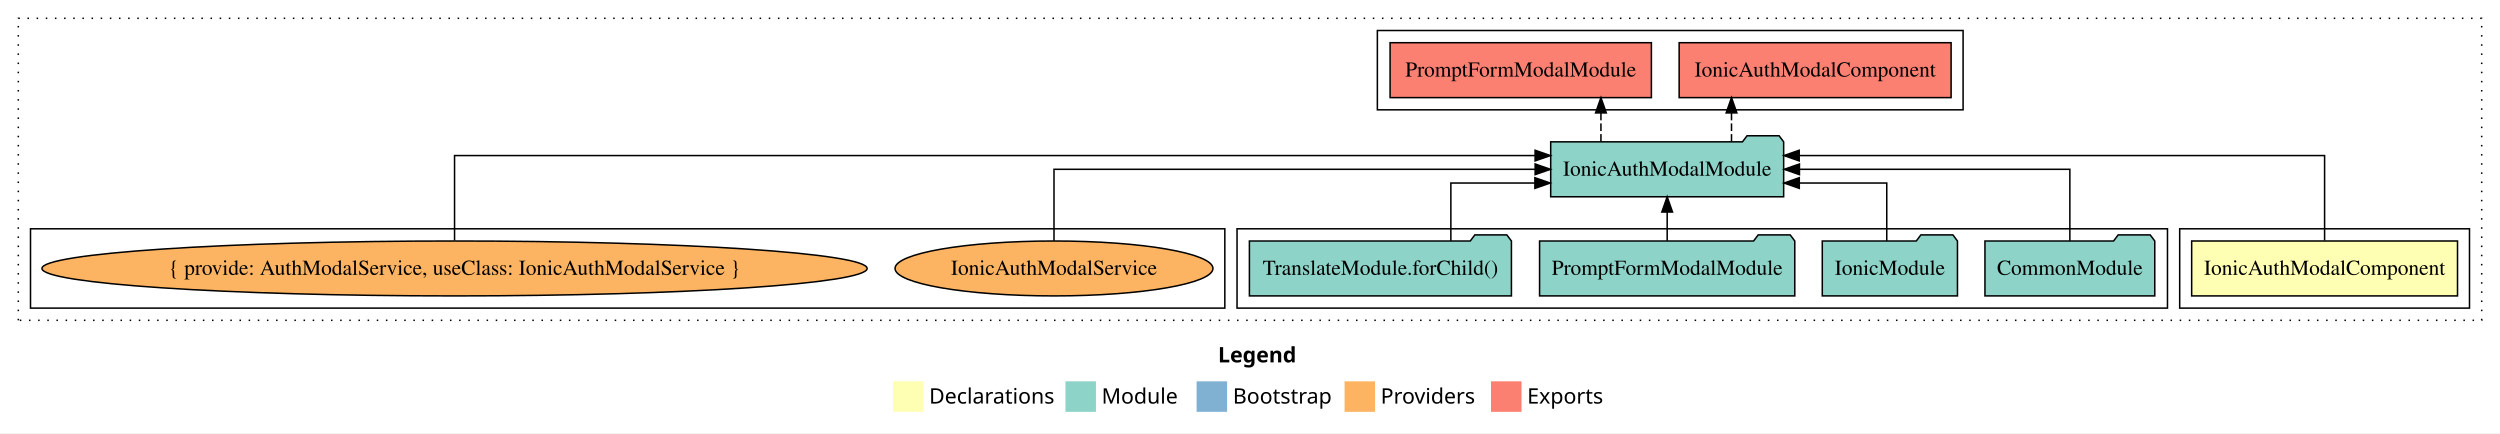
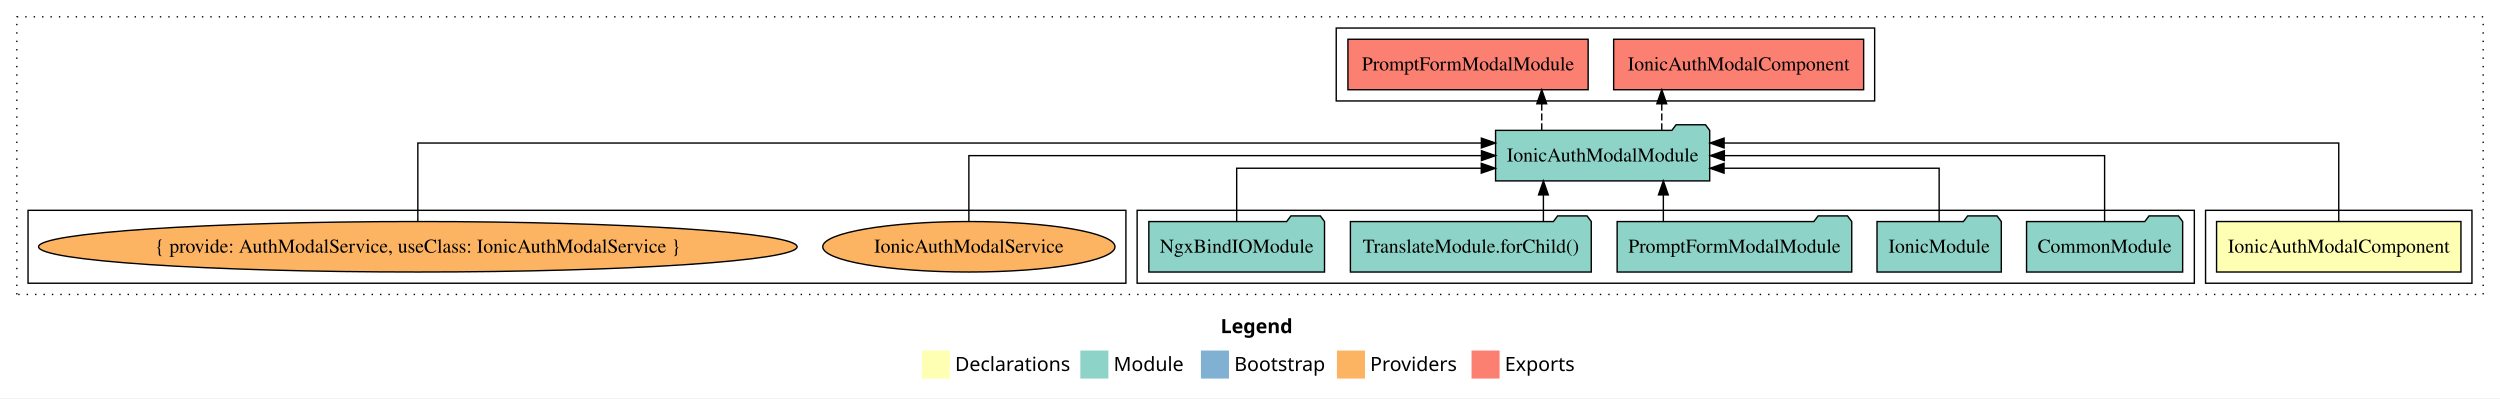
- <svg xmlns="http://www.w3.org/2000/svg" width="1639pt" height="284pt" viewBox="0.00 0.00 1639.00 284.00">
+ <svg xmlns="http://www.w3.org/2000/svg" width="1783pt" height="284pt" viewBox="0.00 0.00 1783.00 284.00">
  <g id="graph0" class="graph" transform="scale(1 1) rotate(0) translate(4 280)">
-     <polygon fill="#ffffff" stroke="transparent" points="-4,4 -4,-280 1635,-280 1635,4 -4,4" />
-     <text text-anchor="start" x="794.509" y="-42.4" font-family="sans-serif" font-weight="bold" font-size="14.00" fill="#000000">Legend</text>
-     <polygon fill="#ffffb3" stroke="transparent" points="581.5,-10 581.5,-30 601.5,-30 601.5,-10 581.5,-10" />
-     <text text-anchor="start" x="605.129" y="-15.4" font-family="sans-serif" font-size="14.00" fill="#000000">  Declarations</text>
-     <polygon fill="#8dd3c7" stroke="transparent" points="694.5,-10 694.5,-30 714.5,-30 714.5,-10 694.5,-10" />
-     <text text-anchor="start" x="718.225" y="-15.4" font-family="sans-serif" font-size="14.00" fill="#000000">  Module</text>
-     <polygon fill="#80b1d3" stroke="transparent" points="780.5,-10 780.5,-30 800.5,-30 800.5,-10 780.5,-10" />
-     <text text-anchor="start" x="804.281" y="-15.4" font-family="sans-serif" font-size="14.00" fill="#000000">  Bootstrap</text>
-     <polygon fill="#fdb462" stroke="transparent" points="877.5,-10 877.5,-30 897.5,-30 897.5,-10 877.5,-10" />
-     <text text-anchor="start" x="901.173" y="-15.4" font-family="sans-serif" font-size="14.00" fill="#000000">  Providers</text>
-     <polygon fill="#fb8072" stroke="transparent" points="973.5,-10 973.5,-30 993.5,-30 993.5,-10 973.5,-10" />
-     <text text-anchor="start" x="997.226" y="-15.4" font-family="sans-serif" font-size="14.00" fill="#000000">  Exports</text>
+     <polygon fill="#ffffff" stroke="transparent" points="-4,4 -4,-280 1779,-280 1779,4 -4,4" />
+     <text text-anchor="start" x="866.509" y="-42.4" font-family="sans-serif" font-weight="bold" font-size="14.00" fill="#000000">Legend</text>
+     <polygon fill="#ffffb3" stroke="transparent" points="653.5,-10 653.5,-30 673.5,-30 673.5,-10 653.5,-10" />
+     <text text-anchor="start" x="677.129" y="-15.4" font-family="sans-serif" font-size="14.00" fill="#000000">  Declarations</text>
+     <polygon fill="#8dd3c7" stroke="transparent" points="766.5,-10 766.5,-30 786.5,-30 786.5,-10 766.5,-10" />
+     <text text-anchor="start" x="790.225" y="-15.4" font-family="sans-serif" font-size="14.00" fill="#000000">  Module</text>
+     <polygon fill="#80b1d3" stroke="transparent" points="852.5,-10 852.5,-30 872.5,-30 872.5,-10 852.5,-10" />
+     <text text-anchor="start" x="876.281" y="-15.4" font-family="sans-serif" font-size="14.00" fill="#000000">  Bootstrap</text>
+     <polygon fill="#fdb462" stroke="transparent" points="949.5,-10 949.5,-30 969.5,-30 969.5,-10 949.5,-10" />
+     <text text-anchor="start" x="973.173" y="-15.4" font-family="sans-serif" font-size="14.00" fill="#000000">  Providers</text>
+     <polygon fill="#fb8072" stroke="transparent" points="1045.5,-10 1045.5,-30 1065.5,-30 1065.5,-10 1045.5,-10" />
+     <text text-anchor="start" x="1069.226" y="-15.4" font-family="sans-serif" font-size="14.00" fill="#000000">  Exports</text>
    <g id="clust1" class="cluster">
-       <polygon fill="none" stroke="#000000" stroke-dasharray="1,5" points="8,-70 8,-268 1623,-268 1623,-70 8,-70" />
+       <polygon fill="none" stroke="#000000" stroke-dasharray="1,5" points="8,-70 8,-268 1767,-268 1767,-70 8,-70" />
    </g>
    <g id="clust2" class="cluster">
-       <polygon fill="none" stroke="#000000" points="1425,-78 1425,-130 1615,-130 1615,-78 1425,-78" />
+       <polygon fill="none" stroke="#000000" points="1569,-78 1569,-130 1759,-130 1759,-78 1569,-78" />
    </g>
    <g id="clust4" class="cluster">
-       <polygon fill="none" stroke="#000000" points="807,-78 807,-130 1417,-130 1417,-78 807,-78" />
+       <polygon fill="none" stroke="#000000" points="807,-78 807,-130 1561,-130 1561,-78 807,-78" />
    </g>
    <g id="clust5" class="cluster">
-       <polygon fill="none" stroke="#000000" points="899,-208 899,-260 1283,-260 1283,-208 899,-208" />
+       <polygon fill="none" stroke="#000000" points="949,-208 949,-260 1333,-260 1333,-208 949,-208" />
    </g>
    <g id="clust7" class="cluster">
      <polygon fill="none" stroke="#000000" points="16,-78 16,-130 799,-130 799,-78 16,-78" />
    </g>
    <g id="node1" class="node">
-       <polygon fill="#ffffb3" stroke="#000000" points="1607.146,-122 1432.854,-122 1432.854,-86 1607.146,-86 1607.146,-122" />
-       <text text-anchor="middle" x="1520" y="-99.8" font-family="Times,serif" font-size="14.00" fill="#000000">IonicAuthModalComponent</text>
+       <polygon fill="#ffffb3" stroke="#000000" points="1751.146,-122 1576.854,-122 1576.854,-86 1751.146,-86 1751.146,-122" />
+       <text text-anchor="middle" x="1664" y="-99.8" font-family="Times,serif" font-size="14.00" fill="#000000">IonicAuthModalComponent</text>
    </g>
    <g id="node2" class="node">
-       <polygon fill="#8dd3c7" stroke="#000000" points="1165.363,-187 1162.363,-191 1141.363,-191 1138.363,-187 1012.637,-187 1012.637,-151 1165.363,-151 1165.363,-187" />
-       <text text-anchor="middle" x="1089" y="-164.8" font-family="Times,serif" font-size="14.00" fill="#000000">IonicAuthModalModule</text>
+       <polygon fill="#8dd3c7" stroke="#000000" points="1215.363,-187 1212.363,-191 1191.363,-191 1188.363,-187 1062.637,-187 1062.637,-151 1215.363,-151 1215.363,-187" />
+       <text text-anchor="middle" x="1139" y="-164.8" font-family="Times,serif" font-size="14.00" fill="#000000">IonicAuthModalModule</text>
    </g>
    <g id="edge1" class="edge">
-       <path fill="none" stroke="#000000" d="M1520,-122.292C1520,-144.206 1520,-178 1520,-178 1520,-178 1175.557,-178 1175.557,-178" />
-       <polygon fill="#000000" stroke="#000000" points="1175.558,-174.5 1165.557,-178 1175.557,-181.5 1175.558,-174.5" />
+       <path fill="none" stroke="#000000" d="M1664,-122.292C1664,-144.206 1664,-178 1664,-178 1664,-178 1225.62,-178 1225.62,-178" />
+       <polygon fill="#000000" stroke="#000000" points="1225.62,-174.5 1215.62,-178 1225.62,-181.5 1225.62,-174.5" />
+     </g>
+     <g id="node8" class="node">
+       <polygon fill="#fb8072" stroke="#000000" points="1325.145,-252 1146.855,-252 1146.855,-216 1325.145,-216 1325.145,-252" />
+       <text text-anchor="middle" x="1236" y="-229.8" font-family="Times,serif" font-size="14.00" fill="#000000">IonicAuthModalComponent </text>
+     </g>
+     <g id="edge7" class="edge">
+       <path fill="none" stroke="#000000" stroke-dasharray="5,2" d="M1181.179,-187.106C1181.179,-187.106 1181.179,-205.991 1181.179,-205.991" />
+       <polygon fill="#000000" stroke="#000000" points="1177.679,-205.991 1181.179,-215.991 1184.679,-205.991 1177.679,-205.991" />
+     </g>
+     <g id="node9" class="node">
+       <polygon fill="#fb8072" stroke="#000000" points="1128.658,-252 957.342,-252 957.342,-216 1128.658,-216 1128.658,-252" />
+       <text text-anchor="middle" x="1043" y="-229.8" font-family="Times,serif" font-size="14.00" fill="#000000">PromptFormModalModule </text>
+     </g>
+     <g id="edge8" class="edge">
+       <path fill="none" stroke="#000000" stroke-dasharray="5,2" d="M1095.574,-187.106C1095.574,-187.106 1095.574,-205.991 1095.574,-205.991" />
+       <polygon fill="#000000" stroke="#000000" points="1092.074,-205.991 1095.574,-215.991 1099.074,-205.991 1092.074,-205.991" />
+     </g>
+     <g id="node3" class="node">
+       <polygon fill="#8dd3c7" stroke="#000000" points="1552.668,-122 1549.668,-126 1528.668,-126 1525.668,-122 1441.332,-122 1441.332,-86 1552.668,-86 1552.668,-122" />
+       <text text-anchor="middle" x="1497" y="-99.8" font-family="Times,serif" font-size="14.00" fill="#000000">CommonModule</text>
+     </g>
+     <g id="edge2" class="edge">
+       <path fill="none" stroke="#000000" d="M1497,-122.106C1497,-141.339 1497,-169 1497,-169 1497,-169 1225.8,-169 1225.8,-169" />
+       <polygon fill="#000000" stroke="#000000" points="1225.8,-165.5 1215.8,-169 1225.8,-172.5 1225.8,-165.5" />
+     </g>
+     <g id="node4" class="node">
+       <polygon fill="#8dd3c7" stroke="#000000" points="1423.316,-122 1420.316,-126 1399.316,-126 1396.316,-122 1334.684,-122 1334.684,-86 1423.316,-86 1423.316,-122" />
+       <text text-anchor="middle" x="1379" y="-99.8" font-family="Times,serif" font-size="14.00" fill="#000000">IonicModule</text>
+     </g>
+     <g id="edge3" class="edge">
+       <path fill="none" stroke="#000000" d="M1379,-122.027C1379,-138.398 1379,-160 1379,-160 1379,-160 1225.597,-160 1225.597,-160" />
+       <polygon fill="#000000" stroke="#000000" points="1225.597,-156.5 1215.597,-160 1225.597,-163.5 1225.597,-156.5" />
+     </g>
+     <g id="node5" class="node">
+       <polygon fill="#8dd3c7" stroke="#000000" points="1316.658,-122 1313.658,-126 1292.658,-126 1289.658,-122 1149.342,-122 1149.342,-86 1316.658,-86 1316.658,-122" />
+       <text text-anchor="middle" x="1233" y="-99.8" font-family="Times,serif" font-size="14.00" fill="#000000">PromptFormModalModule</text>
+     </g>
+     <g id="edge4" class="edge">
+       <path fill="none" stroke="#000000" d="M1182.301,-122.106C1182.301,-122.106 1182.301,-140.991 1182.301,-140.991" />
+       <polygon fill="#000000" stroke="#000000" points="1178.801,-140.991 1182.301,-150.991 1185.801,-140.991 1178.801,-140.991" />
+     </g>
+     <g id="node6" class="node">
+       <polygon fill="#8dd3c7" stroke="#000000" points="1130.893,-122 1127.893,-126 1106.893,-126 1103.893,-122 959.107,-122 959.107,-86 1130.893,-86 1130.893,-122" />
+       <text text-anchor="middle" x="1045" y="-99.8" font-family="Times,serif" font-size="14.00" fill="#000000">TranslateModule.forChild()</text>
+     </g>
+     <g id="edge5" class="edge">
+       <path fill="none" stroke="#000000" d="M1096.758,-122.106C1096.758,-122.106 1096.758,-140.991 1096.758,-140.991" />
+       <polygon fill="#000000" stroke="#000000" points="1093.258,-140.991 1096.758,-150.991 1100.258,-140.991 1093.258,-140.991" />
    </g>
    <g id="node7" class="node">
-       <polygon fill="#fb8072" stroke="#000000" points="1275.145,-252 1096.855,-252 1096.855,-216 1275.145,-216 1275.145,-252" />
-       <text text-anchor="middle" x="1186" y="-229.8" font-family="Times,serif" font-size="14.00" fill="#000000">IonicAuthModalComponent </text>
+       <polygon fill="#8dd3c7" stroke="#000000" points="940.651,-122 937.651,-126 916.651,-126 913.651,-122 815.349,-122 815.349,-86 940.651,-86 940.651,-122" />
+       <text text-anchor="middle" x="878" y="-99.8" font-family="Times,serif" font-size="14.00" fill="#000000">NgxBindIOModule</text>
    </g>
    <g id="edge6" class="edge">
-       <path fill="none" stroke="#000000" stroke-dasharray="5,2" d="M1131.179,-187.106C1131.179,-187.106 1131.179,-205.991 1131.179,-205.991" />
-       <polygon fill="#000000" stroke="#000000" points="1127.679,-205.991 1131.179,-215.991 1134.679,-205.991 1127.679,-205.991" />
+       <path fill="none" stroke="#000000" d="M878,-122.027C878,-138.398 878,-160 878,-160 878,-160 1052.455,-160 1052.455,-160" />
+       <polygon fill="#000000" stroke="#000000" points="1052.455,-163.5 1062.455,-160 1052.455,-156.5 1052.455,-163.5" />
    </g>
-     <g id="node8" class="node">
-       <polygon fill="#fb8072" stroke="#000000" points="1078.658,-252 907.342,-252 907.342,-216 1078.658,-216 1078.658,-252" />
-       <text text-anchor="middle" x="993" y="-229.8" font-family="Times,serif" font-size="14.00" fill="#000000">PromptFormModalModule </text>
-     </g>
-     <g id="edge7" class="edge">
-       <path fill="none" stroke="#000000" stroke-dasharray="5,2" d="M1045.574,-187.106C1045.574,-187.106 1045.574,-205.991 1045.574,-205.991" />
-       <polygon fill="#000000" stroke="#000000" points="1042.074,-205.991 1045.574,-215.991 1049.074,-205.991 1042.074,-205.991" />
-     </g>
-     <g id="node3" class="node">
-       <polygon fill="#8dd3c7" stroke="#000000" points="1408.668,-122 1405.668,-126 1384.668,-126 1381.668,-122 1297.332,-122 1297.332,-86 1408.668,-86 1408.668,-122" />
-       <text text-anchor="middle" x="1353" y="-99.8" font-family="Times,serif" font-size="14.00" fill="#000000">CommonModule</text>
-     </g>
-     <g id="edge2" class="edge">
-       <path fill="none" stroke="#000000" d="M1353,-122.106C1353,-141.339 1353,-169 1353,-169 1353,-169 1175.714,-169 1175.714,-169" />
-       <polygon fill="#000000" stroke="#000000" points="1175.714,-165.5 1165.714,-169 1175.714,-172.5 1175.714,-165.5" />
-     </g>
-     <g id="node4" class="node">
-       <polygon fill="#8dd3c7" stroke="#000000" points="1279.316,-122 1276.316,-126 1255.316,-126 1252.316,-122 1190.684,-122 1190.684,-86 1279.316,-86 1279.316,-122" />
-       <text text-anchor="middle" x="1235" y="-99.8" font-family="Times,serif" font-size="14.00" fill="#000000">IonicModule</text>
-     </g>
-     <g id="edge3" class="edge">
-       <path fill="none" stroke="#000000" d="M1232.957,-122.027C1232.957,-138.398 1232.957,-160 1232.957,-160 1232.957,-160 1175.615,-160 1175.615,-160" />
-       <polygon fill="#000000" stroke="#000000" points="1175.615,-156.5 1165.615,-160 1175.615,-163.5 1175.615,-156.5" />
-     </g>
-     <g id="node5" class="node">
-       <polygon fill="#8dd3c7" stroke="#000000" points="1172.658,-122 1169.658,-126 1148.658,-126 1145.658,-122 1005.342,-122 1005.342,-86 1172.658,-86 1172.658,-122" />
-       <text text-anchor="middle" x="1089" y="-99.8" font-family="Times,serif" font-size="14.00" fill="#000000">PromptFormModalModule</text>
-     </g>
-     <g id="edge4" class="edge">
-       <path fill="none" stroke="#000000" d="M1089,-122.106C1089,-122.106 1089,-140.991 1089,-140.991" />
-       <polygon fill="#000000" stroke="#000000" points="1085.5,-140.991 1089,-150.991 1092.5,-140.991 1085.5,-140.991" />
-     </g>
-     <g id="node6" class="node">
-       <polygon fill="#8dd3c7" stroke="#000000" points="986.893,-122 983.893,-126 962.893,-126 959.893,-122 815.107,-122 815.107,-86 986.893,-86 986.893,-122" />
-       <text text-anchor="middle" x="901" y="-99.8" font-family="Times,serif" font-size="14.00" fill="#000000">TranslateModule.forChild()</text>
-     </g>
-     <g id="edge5" class="edge">
-       <path fill="none" stroke="#000000" d="M947.184,-122.027C947.184,-138.398 947.184,-160 947.184,-160 947.184,-160 1002.281,-160 1002.281,-160" />
-       <polygon fill="#000000" stroke="#000000" points="1002.281,-163.5 1012.281,-160 1002.281,-156.5 1002.281,-163.5" />
-     </g>
-     <g id="node9" class="node">
+     <g id="node10" class="node">
      <ellipse fill="#fdb462" stroke="#000000" cx="687" cy="-104" rx="104.215" ry="18" />
      <text text-anchor="middle" x="687" y="-99.8" font-family="Times,serif" font-size="14.00" fill="#000000">IonicAuthModalService</text>
    </g>
-     <g id="edge8" class="edge">
-       <path fill="none" stroke="#000000" d="M687,-122.106C687,-141.339 687,-169 687,-169 687,-169 1002.441,-169 1002.441,-169" />
-       <polygon fill="#000000" stroke="#000000" points="1002.441,-172.5 1012.441,-169 1002.441,-165.5 1002.441,-172.5" />
+     <g id="edge9" class="edge">
+       <path fill="none" stroke="#000000" d="M687,-122.106C687,-141.339 687,-169 687,-169 687,-169 1052.58,-169 1052.58,-169" />
+       <polygon fill="#000000" stroke="#000000" points="1052.58,-172.5 1062.58,-169 1052.58,-165.5 1052.58,-172.5" />
    </g>
-     <g id="node10" class="node">
+     <g id="node11" class="node">
      <ellipse fill="#fdb462" stroke="#000000" cx="294" cy="-104" rx="270.499" ry="18" />
      <text text-anchor="middle" x="294" y="-99.8" font-family="Times,serif" font-size="14.00" fill="#000000">{ provide: AuthModalService, useClass: IonicAuthModalService }</text>
    </g>
-     <g id="edge9" class="edge">
-       <path fill="none" stroke="#000000" d="M294,-122.292C294,-144.206 294,-178 294,-178 294,-178 1002.411,-178 1002.411,-178" />
-       <polygon fill="#000000" stroke="#000000" points="1002.411,-181.5 1012.411,-178 1002.411,-174.5 1002.411,-181.5" />
+     <g id="edge10" class="edge">
+       <path fill="none" stroke="#000000" d="M294,-122.292C294,-144.206 294,-178 294,-178 294,-178 1052.522,-178 1052.522,-178" />
+       <polygon fill="#000000" stroke="#000000" points="1052.522,-181.5 1062.522,-178 1052.522,-174.5 1052.522,-181.5" />
    </g>
  </g>
</svg>
